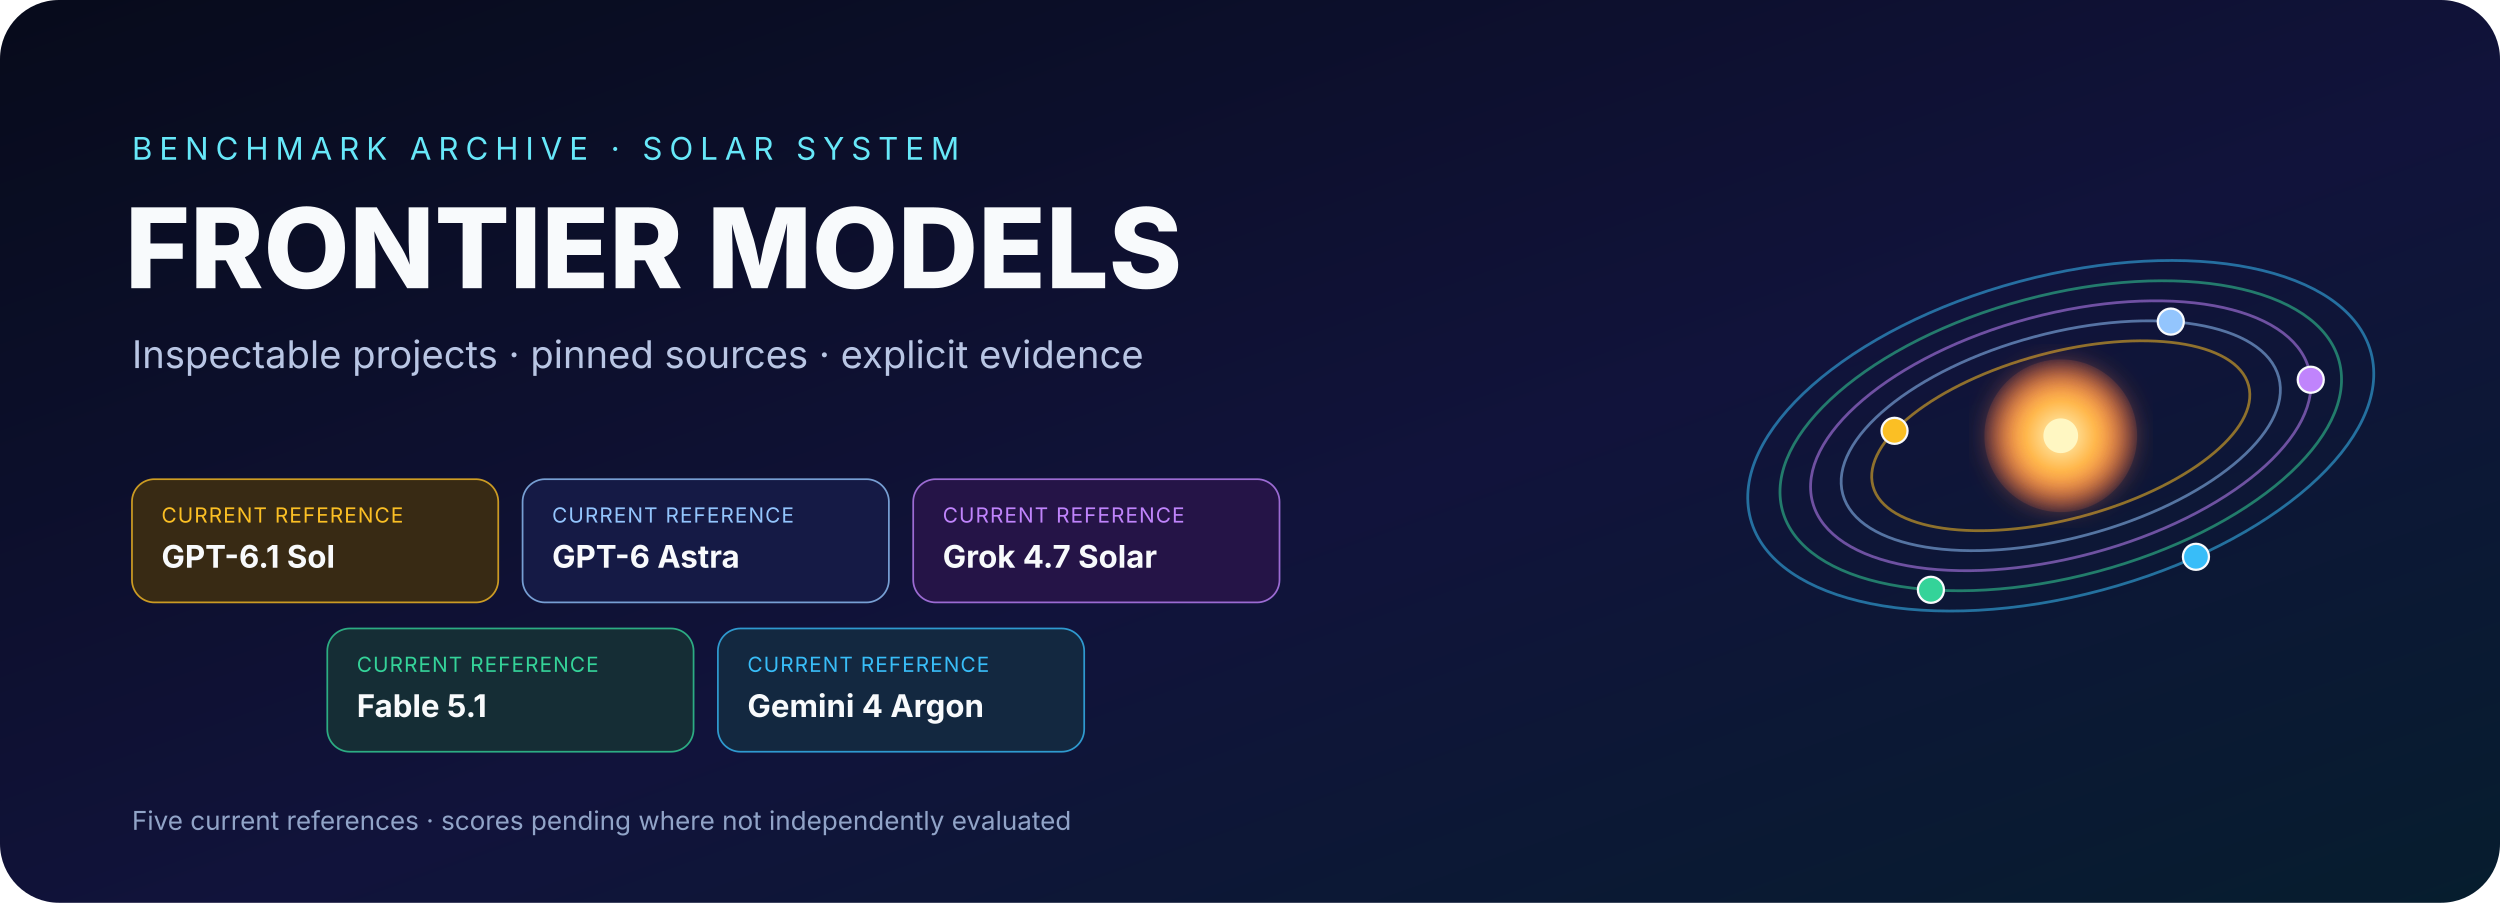
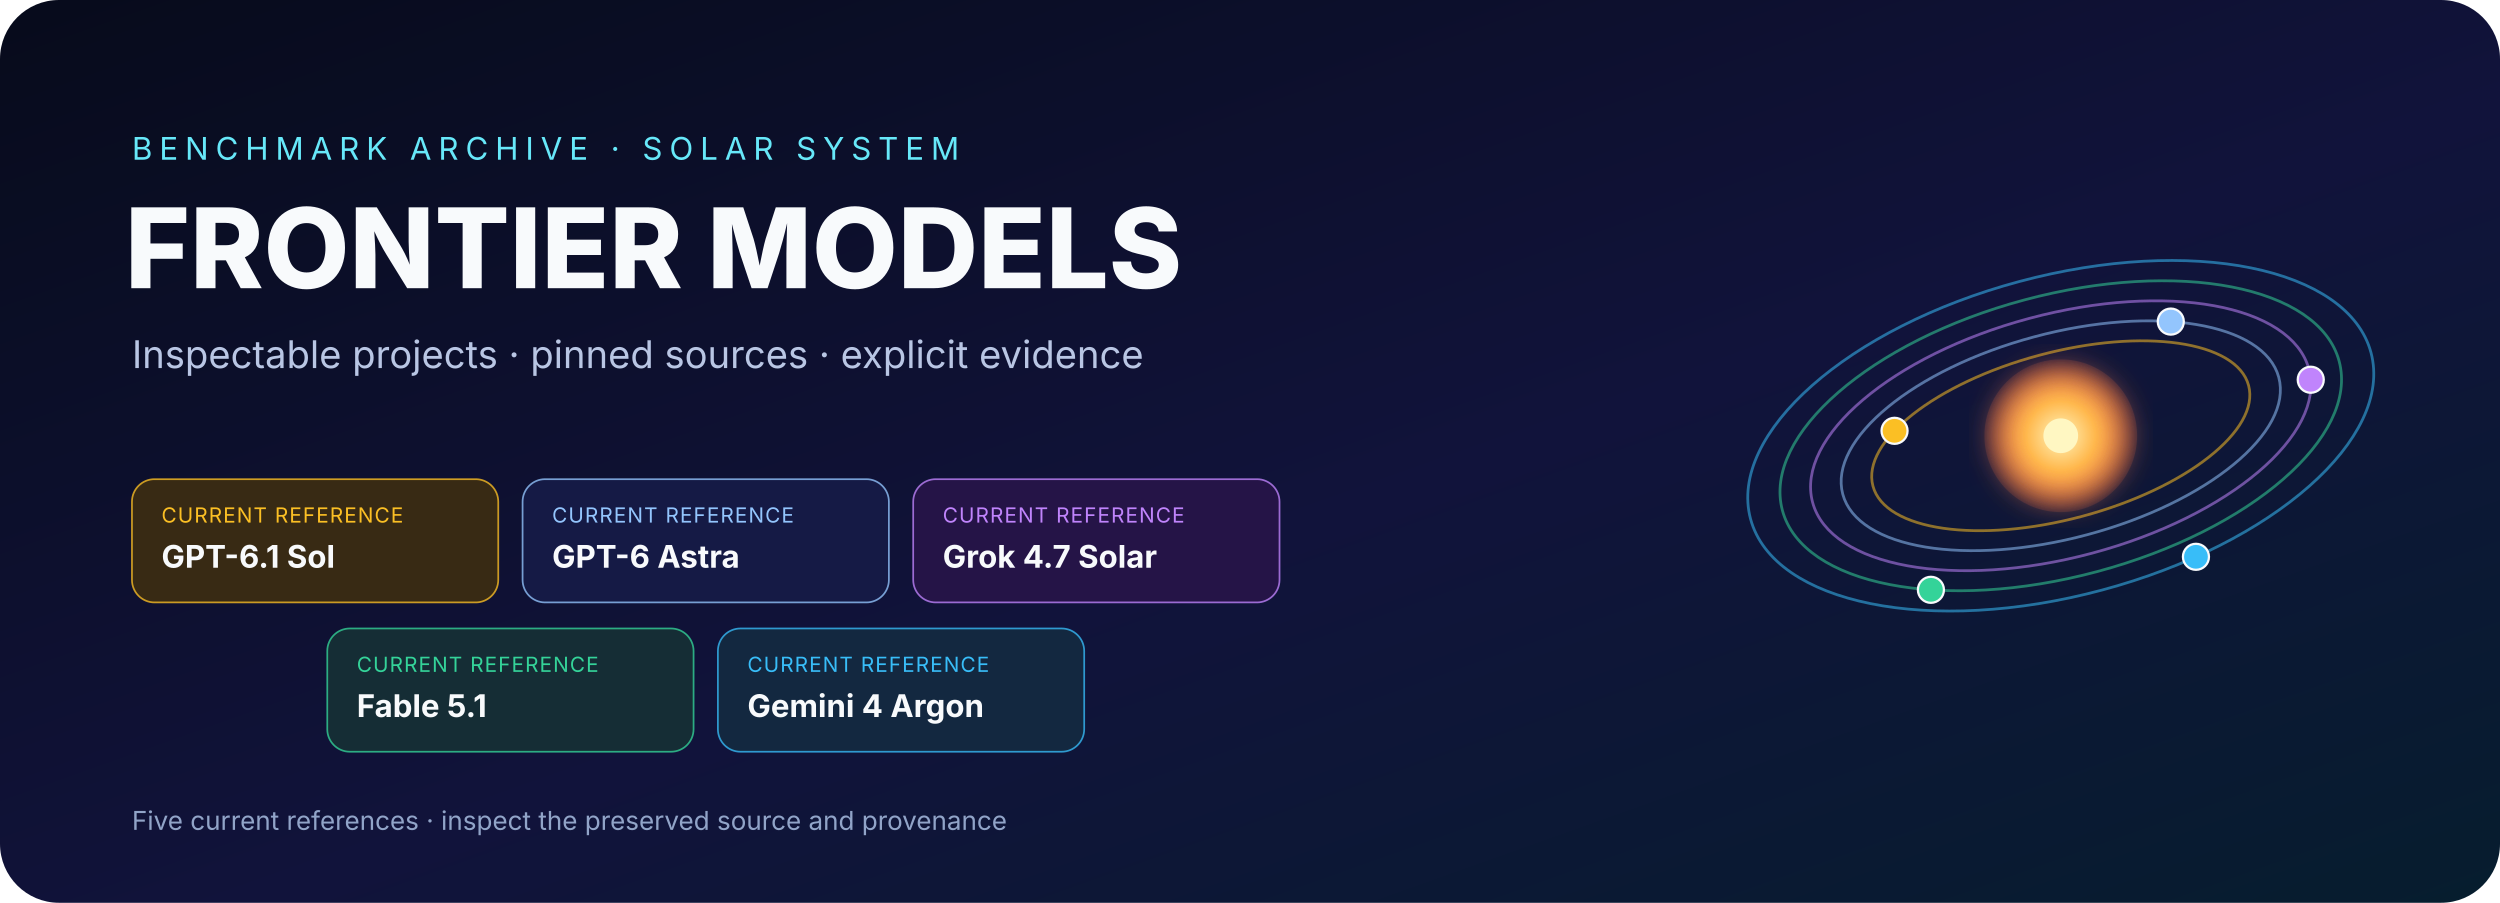
<svg xmlns="http://www.w3.org/2000/svg" viewBox="0 0 1440 520" role="img" aria-labelledby="title desc">
  <defs>
    <linearGradient id="bg" x1="0" y1="0" x2="1" y2="1">
      <stop stop-color="#070b1b" />
      <stop offset=".55" stop-color="#11133b" />
      <stop offset="1" stop-color="#061d2e" />
    </linearGradient>
    <radialGradient id="sun">
      <stop stop-color="#fff5bd" />
      <stop offset=".45" stop-color="#ffb84d" />
      <stop offset="1" stop-color="#ff6b3d" stop-opacity=".14" />
    </radialGradient>
    <filter id="glow">
      <feGaussianBlur stdDeviation="7" result="b" />
      <feMerge>
        <feMergeNode in="b" />
        <feMergeNode in="SourceGraphic" />
      </feMerge>
    </filter>
  </defs>
  <rect width="1440" height="520" rx="34" fill="url(#bg)" />
  <g>
    <ellipse data-role="orbit" data-model="gpt-6.1-sol-source" cx="1187" cy="251" rx="112" ry="48" transform="rotate(-15 1187 251)" fill="none" stroke="#fbbf24" stroke-opacity=".54" stroke-width="1.6" />
    <ellipse data-role="orbit" data-model="gpt-6-astra-max-frontier-v2" cx="1187" cy="251" rx="130" ry="59" transform="rotate(-15 1187 251)" fill="none" stroke="#93c5fd" stroke-opacity=".54" stroke-width="1.6" />
    <ellipse data-role="orbit" data-model="grok-4.7-solar-source" cx="1187" cy="251" rx="148" ry="70" transform="rotate(-15 1187 251)" fill="none" stroke="#c084fc" stroke-opacity=".54" stroke-width="1.6" />
    <ellipse data-role="orbit" data-model="fable-5.1-frontier-v2" cx="1187" cy="251" rx="166" ry="81" transform="rotate(-15 1187 251)" fill="none" stroke="#34d399" stroke-opacity=".54" stroke-width="1.6" />
    <ellipse data-role="orbit" data-model="gemini-4-argon-source" cx="1187" cy="251" rx="185" ry="92" transform="rotate(-15 1187 251)" fill="none" stroke="#38bdf8" stroke-opacity=".54" stroke-width="1.6" />
  </g>
  <circle data-role="sun-glow" cx="1187" cy="251" r="44" fill="url(#sun)" filter="url(#glow)" />
  <circle data-role="sun" cx="1187" cy="251" r="10" fill="#fff7c2" />
  <g>
    <circle data-role="planet" data-model="gpt-6.1-sol-source" cx="1091.255" cy="248.152" r="7.5" fill="#fbbf24" stroke="#f8fafc" stroke-width="1.3" />
    <circle data-role="planet" data-model="gpt-6-astra-max-frontier-v2" cx="1250.375" cy="185.237" r="7.5" fill="#93c5fd" stroke="#f8fafc" stroke-width="1.3" />
    <circle data-role="planet" data-model="grok-4.7-solar-source" cx="1330.992" cy="218.734" r="7.5" fill="#c084fc" stroke="#f8fafc" stroke-width="1.3" />
    <circle data-role="planet" data-model="fable-5.1-frontier-v2" cx="1112.204" cy="339.734" r="7.5" fill="#34d399" stroke="#f8fafc" stroke-width="1.3" />
    <circle data-role="planet" data-model="gemini-4-argon-source" cx="1264.866" cy="320.72" r="7.5" fill="#38bdf8" stroke="#f8fafc" stroke-width="1.3" />
  </g>
  <g font-family="Inter,Segoe UI,Arial,sans-serif">
    <text x="76" y="92" font-size="18" letter-spacing="4" fill="#67e8f9">BENCHMARK ARCHIVE · SOLAR SYSTEM</text>
    <text x="72" y="166" font-size="64" font-weight="800" fill="#f8fafc">FRONTIER MODELS</text>
    <text x="76" y="212" font-size="22" fill="#b9c6e4">Inspectable projects · pinned sources · explicit evidence</text>
    <g transform="translate(76 276)">
      <rect width="211" height="71" rx="13" fill="#382a14" stroke="#fbbf24" stroke-opacity=".78" />
      <text x="17" y="25" font-size="12" fill="#fbbf24" letter-spacing=".6">CURRENT REFERENCE</text>
      <text x="17" y="51" font-size="18" font-weight="700" fill="#f8fafc">GPT-6.1 Sol</text>
    </g>
    <g transform="translate(301 276)">
      <rect width="211" height="71" rx="13" fill="#151a45" stroke="#93c5fd" stroke-opacity=".78" />
      <text x="17" y="25" font-size="12" fill="#93c5fd" letter-spacing=".6">CURRENT REFERENCE</text>
      <text x="17" y="51" font-size="18" font-weight="700" fill="#f8fafc">GPT-6 Astra</text>
    </g>
    <g transform="translate(526 276)">
      <rect width="211" height="71" rx="13" fill="#251447" stroke="#c084fc" stroke-opacity=".78" />
      <text x="17" y="25" font-size="12" fill="#c084fc" letter-spacing=".6">CURRENT REFERENCE</text>
      <text x="17" y="51" font-size="18" font-weight="700" fill="#f8fafc">Grok 4.7 Solar</text>
    </g>
    <g transform="translate(188.5 362)">
      <rect width="211" height="71" rx="13" fill="#152d35" stroke="#34d399" stroke-opacity=".78" />
      <text x="17" y="25" font-size="12" fill="#34d399" letter-spacing=".6">CURRENT REFERENCE</text>
      <text x="17" y="51" font-size="18" font-weight="700" fill="#f8fafc">Fable 5.1</text>
    </g>
    <g transform="translate(413.5 362)">
      <rect width="211" height="71" rx="13" fill="#132840" stroke="#38bdf8" stroke-opacity=".78" />
      <text x="17" y="25" font-size="12" fill="#38bdf8" letter-spacing=".6">CURRENT REFERENCE</text>
      <text x="17" y="51" font-size="18" font-weight="700" fill="#f8fafc">Gemini 4 Argon</text>
    </g>
-     <text x="76" y="478" font-size="15" fill="#91a4c8">Five current references · scores pending where not independently evaluated</text>
+     <text x="76" y="478" font-size="15" fill="#91a4c8">Five current references · inspect the preserved source and provenance</text>
  </g>
</svg>
